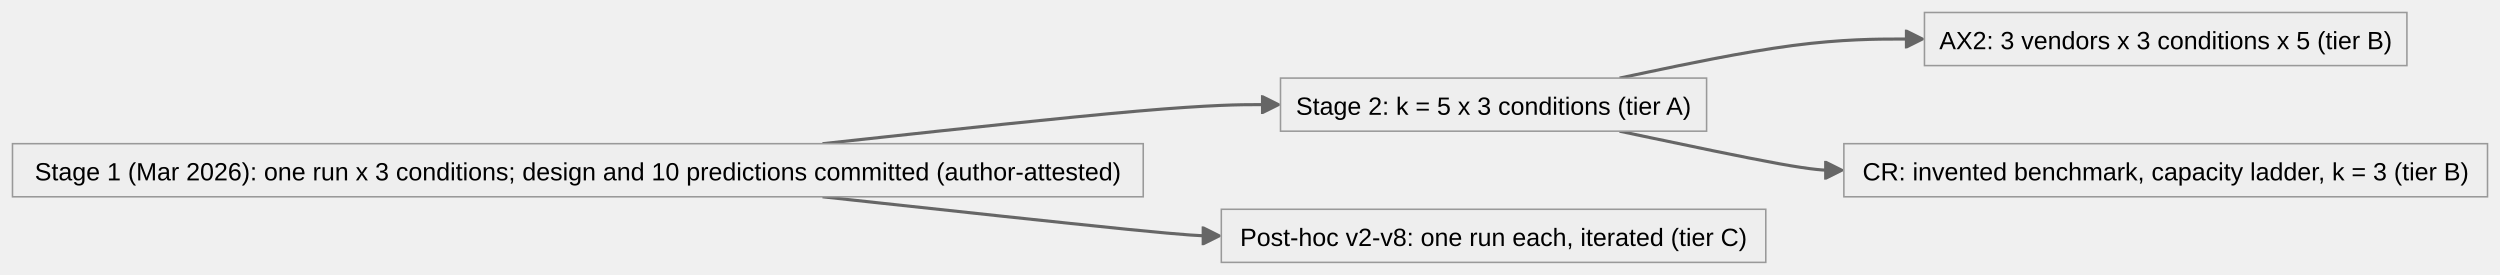
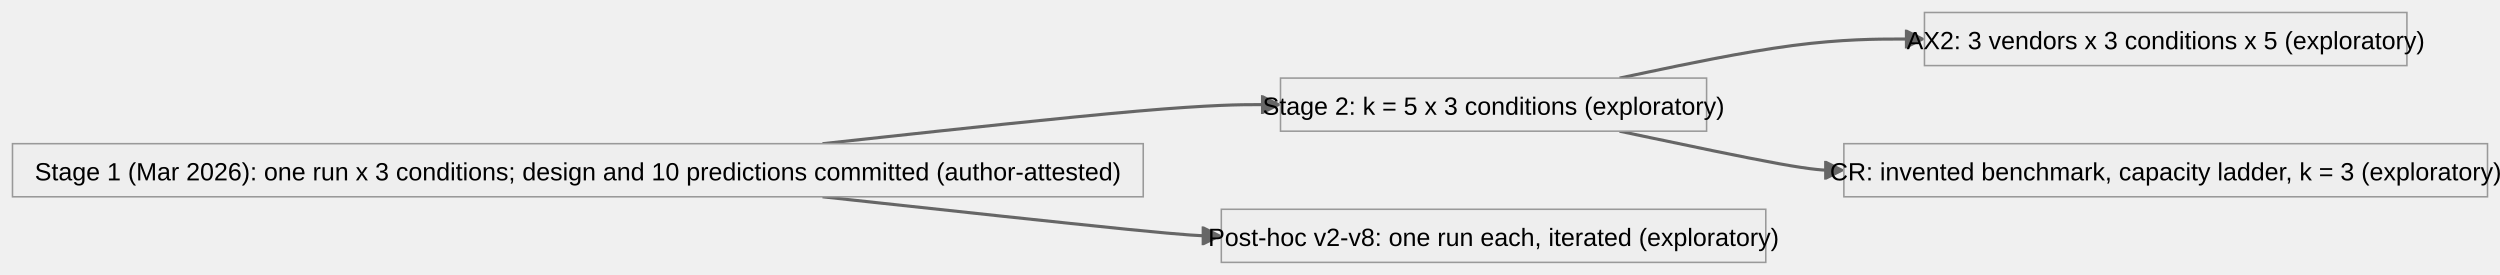
<svg xmlns="http://www.w3.org/2000/svg" id="g1" width="100%" style="max-width: 1600.758px;" viewBox="-8 -8 1600.758 176" role="graphics-document document" aria-roledescription="flowchart-v2">
  <style>#g1{font-family:"trebuchet ms",verdana,arial,sans-serif;font-size:16px;fill:#000000;}#g1 .error-icon{fill:#552222;}#g1 .error-text{fill:#552222;stroke:#552222;}#g1 .edge-thickness-normal{stroke-width:2px;}#g1 .edge-thickness-thick{stroke-width:3.5px;}#g1 .edge-pattern-solid{stroke-dasharray:0;}#g1 .edge-pattern-dashed{stroke-dasharray:3;}#g1 .edge-pattern-dotted{stroke-dasharray:2;}#g1 .marker{fill:#666;stroke:#666;}#g1 .marker.cross{stroke:#666;}#g1 svg{font-family:"trebuchet ms",verdana,arial,sans-serif;font-size:16px;}#g1 .label{font-family:"trebuchet ms",verdana,arial,sans-serif;color:#000000;}#g1 .cluster-label text{fill:#333;}#g1 .cluster-label span,#g1 p{color:#333;}#g1 .label text,#g1 span,#g1 p{fill:#000000;color:#000000;}#g1 .node rect,#g1 .node circle,#g1 .node ellipse,#g1 .node polygon,#g1 .node path{fill:#eee;stroke:#999;stroke-width:1px;}#g1 .flowchart-label text{text-anchor:middle;}#g1 .node .katex path{fill:#000;stroke:#000;stroke-width:1px;}#g1 .node .label{text-align:center;}#g1 .node.clickable{cursor:pointer;}#g1 .arrowheadPath{fill:#333333;}#g1 .edgePath .path{stroke:#666;stroke-width:2.0px;}#g1 .flowchart-link{stroke:#666;fill:none;}#g1 .edgeLabel{background-color:white;text-align:center;}#g1 .edgeLabel rect{opacity:0.5;background-color:white;fill:white;}#g1 .labelBkg{background-color:rgba(255, 255, 255, 0.5);}#g1 .cluster rect{fill:hsl(0, 0%, 98.922%);stroke:#707070;stroke-width:1px;}#g1 .cluster text{fill:#333;}#g1 .cluster span,#g1 p{color:#333;}#g1 div.mermaidTooltip{position:absolute;text-align:center;max-width:200px;padding:2px;font-family:"trebuchet ms",verdana,arial,sans-serif;font-size:12px;background:hsl(-160, 0%, 93.333%);border:1px solid #707070;border-radius:2px;pointer-events:none;z-index:100;}#g1 .flowchartTitleText{text-anchor:middle;font-size:18px;fill:#000000;}#g1 :root{--mermaid-font-family:"trebuchet ms",verdana,arial,sans-serif;}</style>
  <g>
    <marker id="g1_flowchart-pointEnd" class="marker flowchart" viewBox="0 0 10 10" refX="6" refY="5" markerUnits="userSpaceOnUse" markerWidth="12" markerHeight="12" orient="auto">
      <path d="M 0 0 L 10 5 L 0 10 z" class="arrowMarkerPath" style="stroke-width: 1; stroke-dasharray: 1, 0;" />
    </marker>
    <marker id="g1_flowchart-pointStart" class="marker flowchart" viewBox="0 0 10 10" refX="4.5" refY="5" markerUnits="userSpaceOnUse" markerWidth="12" markerHeight="12" orient="auto">
      <path d="M 0 5 L 10 10 L 10 0 z" class="arrowMarkerPath" style="stroke-width: 1; stroke-dasharray: 1, 0;" />
    </marker>
    <marker id="g1_flowchart-circleEnd" class="marker flowchart" viewBox="0 0 10 10" refX="11" refY="5" markerUnits="userSpaceOnUse" markerWidth="11" markerHeight="11" orient="auto">
      <circle cx="5" cy="5" r="5" class="arrowMarkerPath" style="stroke-width: 1; stroke-dasharray: 1, 0;" />
    </marker>
    <marker id="g1_flowchart-circleStart" class="marker flowchart" viewBox="0 0 10 10" refX="-1" refY="5" markerUnits="userSpaceOnUse" markerWidth="11" markerHeight="11" orient="auto">
      <circle cx="5" cy="5" r="5" class="arrowMarkerPath" style="stroke-width: 1; stroke-dasharray: 1, 0;" />
    </marker>
    <marker id="g1_flowchart-crossEnd" class="marker cross flowchart" viewBox="0 0 11 11" refX="12" refY="5.2" markerUnits="userSpaceOnUse" markerWidth="11" markerHeight="11" orient="auto">
      <path d="M 1,1 l 9,9 M 10,1 l -9,9" class="arrowMarkerPath" style="stroke-width: 2; stroke-dasharray: 1, 0;" />
    </marker>
    <marker id="g1_flowchart-crossStart" class="marker cross flowchart" viewBox="0 0 11 11" refX="-1" refY="5.2" markerUnits="userSpaceOnUse" markerWidth="11" markerHeight="11" orient="auto">
      <path d="M 1,1 l 9,9 M 10,1 l -9,9" class="arrowMarkerPath" style="stroke-width: 2; stroke-dasharray: 1, 0;" />
    </marker>
    <g class="root">
      <g class="clusters" />
      <g class="edgePaths">
        <path d="M518.654,84L557.047,79.833C595.441,75.667,672.228,67.333,720.221,63.167C768.214,59,787.412,59,797.011,59L806.61,59" id="L-S1-S2-0" class=" edge-thickness-normal edge-pattern-solid flowchart-link LS-S1 LE-S2" style="fill:none;" marker-end="url(#g1_flowchart-pointEnd)" />
        <path d="M518.654,118L557.047,122.167C595.441,126.333,672.228,134.667,713.905,138.833C755.582,143,762.149,143,765.432,143L768.716,143" id="L-S1-PH-0" class=" edge-thickness-normal edge-pattern-solid flowchart-link LS-S1 LE-PH" style="fill:none;" marker-end="url(#g1_flowchart-pointEnd)" />
        <path d="M1028.997,42L1048.769,37.833C1068.542,33.667,1108.087,25.333,1139.744,21.167C1171.401,17,1195.17,17,1207.054,17L1218.938,17" id="L-S2-X-0" class=" edge-thickness-normal edge-pattern-solid flowchart-link LS-S2 LE-X" style="fill:none;" marker-end="url(#g1_flowchart-pointEnd)" />
        <path d="M1028.997,76L1048.769,80.167C1068.542,84.333,1108.087,92.667,1131.143,96.833C1154.199,101,1160.766,101,1164.049,101L1167.333,101" id="L-S2-CR-0" class=" edge-thickness-normal edge-pattern-solid flowchart-link LS-S2 LE-CR" style="fill:none;" marker-end="url(#g1_flowchart-pointEnd)" />
      </g>
      <g class="edgeLabels">
        <g class="edgeLabel">
          <g class="label" transform="translate(0, 0)">
            <rect rx="0" ry="0" width="0" height="0" />
            <text style="">
              <tspan xml:space="preserve" dy="1em" x="0" class="row" />
            </text>
          </g>
        </g>
        <g class="edgeLabel">
          <g class="label" transform="translate(0, 0)">
            <rect rx="0" ry="0" width="0" height="0" />
            <text style="">
              <tspan xml:space="preserve" dy="1em" x="0" class="row" />
            </text>
          </g>
        </g>
        <g class="edgeLabel">
          <g class="label" transform="translate(0, 0)">
            <rect rx="0" ry="0" width="0" height="0" />
            <text style="">
              <tspan xml:space="preserve" dy="1em" x="0" class="row" />
            </text>
          </g>
        </g>
        <g class="edgeLabel">
          <g class="label" transform="translate(0, 0)">
            <rect rx="0" ry="0" width="0" height="0" />
            <text style="">
              <tspan xml:space="preserve" dy="1em" x="0" class="row" />
            </text>
          </g>
        </g>
      </g>
      <g class="nodes">
        <g class="node default default flowchart-label" id="flowchart-S1-19" data-node="true" data-id="S1" transform="translate(362.0078, 101)">
          <rect class="basic label-container" style="" rx="0" ry="0" x="-362.008" y="-17" width="724.016" height="34" />
          <g class="label" style="" transform="translate(0, -9.5)">
            <rect />
            <text style="">
              <tspan xml:space="preserve" dy="1em" x="0" class="row">Stage 1 (Mar 2026): one run x 3 conditions; design and 10 predictions committed (author-attested)</tspan>
            </text>
          </g>
        </g>
        <g class="node default default flowchart-label" id="flowchart-S2-20" data-node="true" data-id="S2" transform="translate(948.3242, 59)">
          <rect class="basic label-container" style="" rx="0" ry="0" x="-136.414" y="-17" width="272.828" height="34" />
          <g class="label" style="" transform="translate(0, -9.5)">
            <rect />
            <text style="">
-               <tspan xml:space="preserve" dy="1em" x="0" class="row">Stage 2: k = 5 x 3 conditions (tier A)</tspan>
+               <tspan xml:space="preserve" dy="1em" x="0" class="row">Stage 2: k = 5 x 3 conditions (exploratory)</tspan>
            </text>
          </g>
        </g>
        <g class="node default default flowchart-label" id="flowchart-PH-22" data-node="true" data-id="PH" transform="translate(948.3242, 143)">
          <rect class="basic label-container" style="" rx="0" ry="0" x="-174.309" y="-17" width="348.617" height="34" />
          <g class="label" style="" transform="translate(0, -9.5)">
            <rect />
            <text style="">
-               <tspan xml:space="preserve" dy="1em" x="0" class="row">Post-hoc v2-v8: one run each, iterated (tier C)</tspan>
+               <tspan xml:space="preserve" dy="1em" x="0" class="row">Post-hoc v2-v8: one run each, iterated (exploratory)</tspan>
            </text>
          </g>
        </g>
        <g class="node default default flowchart-label" id="flowchart-X-24" data-node="true" data-id="X" transform="translate(1378.695, 17)">
          <rect class="basic label-container" style="" rx="0" ry="0" x="-154.457" y="-17" width="308.914" height="34" />
          <g class="label" style="" transform="translate(0, -9.5)">
            <rect />
            <text style="">
-               <tspan xml:space="preserve" dy="1em" x="0" class="row">AX2: 3 vendors x 3 conditions x 5 (tier B)</tspan>
+               <tspan xml:space="preserve" dy="1em" x="0" class="row">AX2: 3 vendors x 3 conditions x 5 (exploratory)</tspan>
            </text>
          </g>
        </g>
        <g class="node default default flowchart-label" id="flowchart-CR-26" data-node="true" data-id="CR" transform="translate(1378.695, 101)">
          <rect class="basic label-container" style="" rx="0" ry="0" x="-206.062" y="-17" width="412.125" height="34" />
          <g class="label" style="" transform="translate(0, -9.5)">
            <rect />
            <text style="">
-               <tspan xml:space="preserve" dy="1em" x="0" class="row">CR: invented benchmark, capacity ladder, k = 3 (tier B)</tspan>
+               <tspan xml:space="preserve" dy="1em" x="0" class="row">CR: invented benchmark, capacity ladder, k = 3 (exploratory)</tspan>
            </text>
          </g>
        </g>
      </g>
    </g>
  </g>
</svg>
